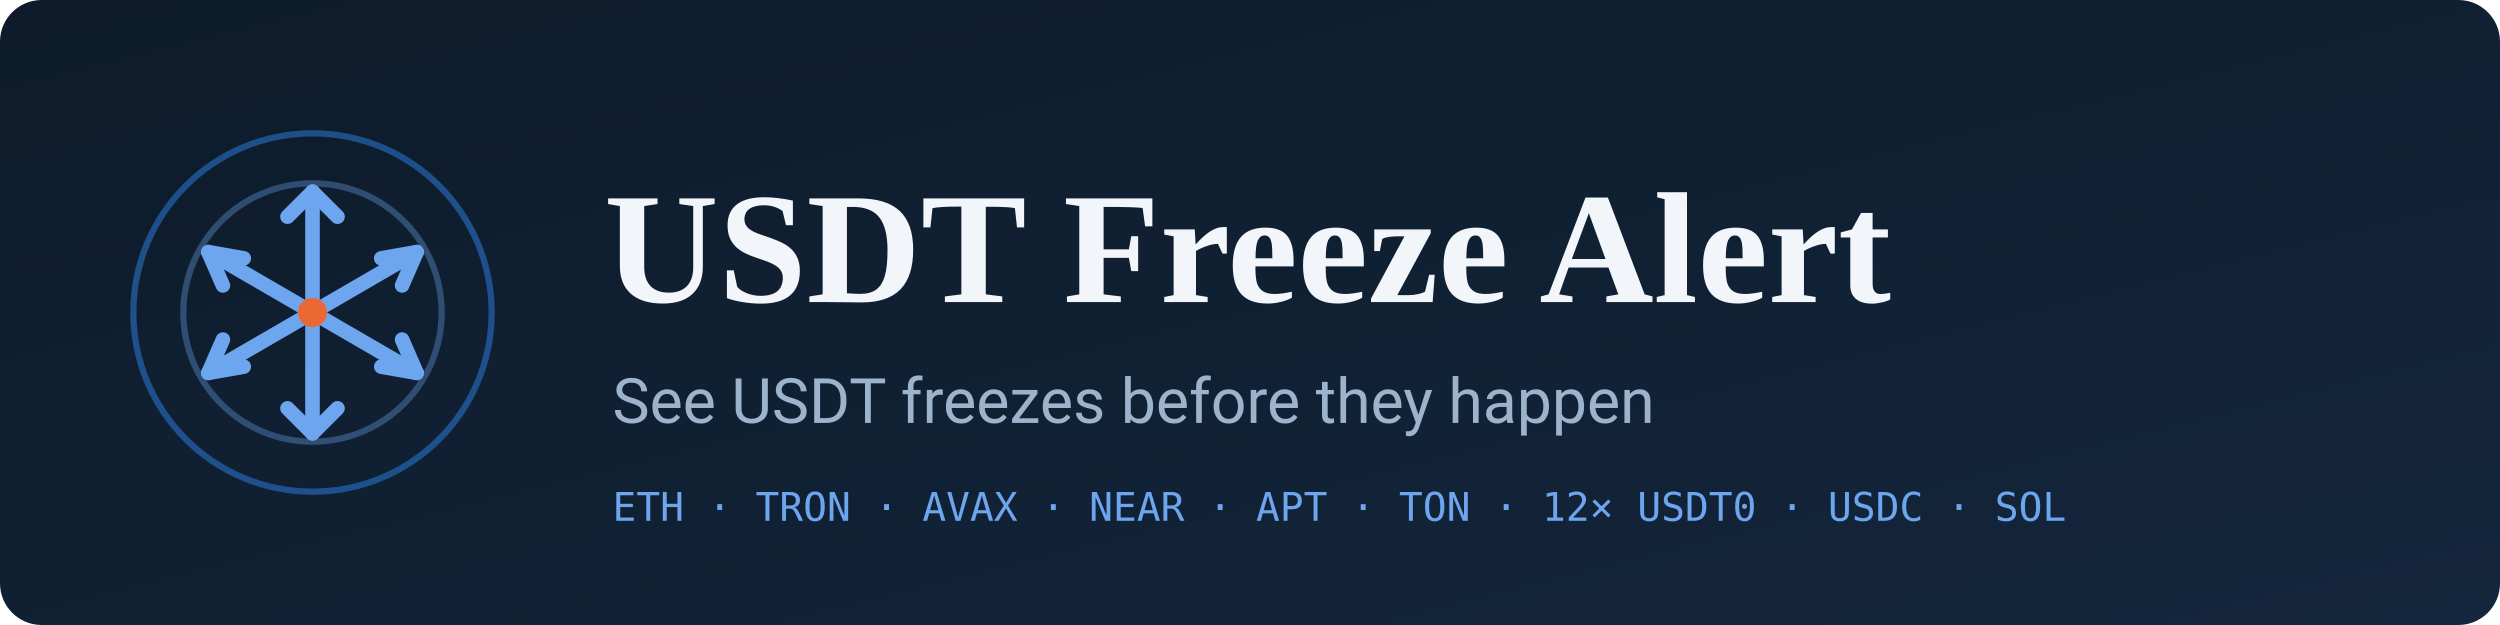
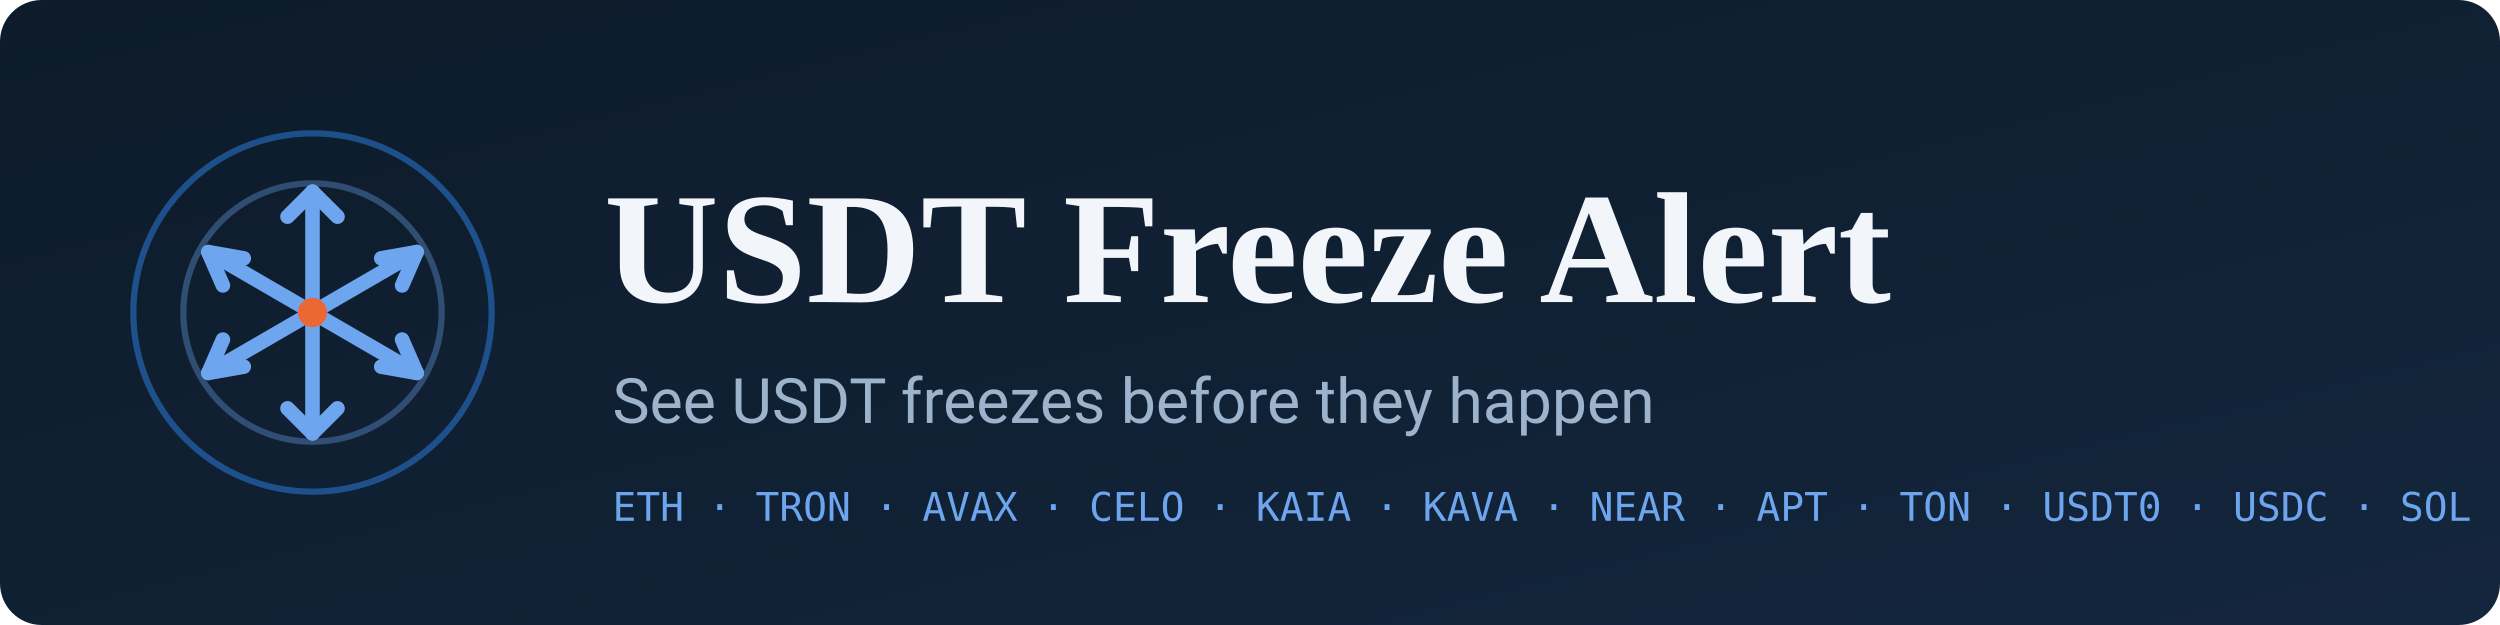
<svg xmlns="http://www.w3.org/2000/svg" viewBox="0 0 1200 300" role="img" aria-label="USDT Freeze Alert - See USDT freezes before they happen">
  <defs>
    <linearGradient id="bg" x1="0" y1="0" x2="1" y2="1">
      <stop offset="0" stop-color="#0d1b2a" />
      <stop offset="1" stop-color="#14263d" />
    </linearGradient>
  </defs>
  <rect width="1200" height="300" rx="20" fill="url(#bg)" />
  <g transform="translate(150 150)" stroke="#6da6ee" stroke-width="7" stroke-linecap="round" fill="none">
    <circle r="86" stroke="#2a78d6" stroke-width="3" opacity=".55" />
    <circle r="62" stroke-width="3" opacity=".35" />
    <path d="M0-58V58M-50-29L50 29M-50 29L50-29" />
    <path d="M0-58l-12 12M0-58l12 12M0 58l-12-12M0 58l12-12M-50-29l17 3M-50-29l7 16M50 29l-17-3M50 29l-7-16M-50 29l7-16M-50 29l17-3M50-29l-7 16M50-29l-17 3" />
    <circle r="7" fill="#eb6834" stroke="none" />
  </g>
  <text x="290" y="145" font-family="Georgia,'Times New Roman',serif" font-size="76" font-weight="600" fill="#f2f5f9">USDT Freeze Alert</text>
  <text x="294" y="203" font-family="system-ui,-apple-system,'Segoe UI',Roboto,sans-serif" font-size="30" fill="#9db3cc">See USDT freezes before they happen</text>
  <g font-family="ui-monospace,Menlo,Consolas,monospace" font-size="19" fill="#6da6ee">
-     <text x="294" y="250">ETH · TRON · AVAX · NEAR · APT · TON · 12× USDT0 · USDC · SOL</text>
+     <text x="294" y="250">ETH · TRON · AVAX · CELO · KAIA · KAVA · NEAR · APT · TON · USDT0 · USDC · SOL</text>
  </g>
</svg>
